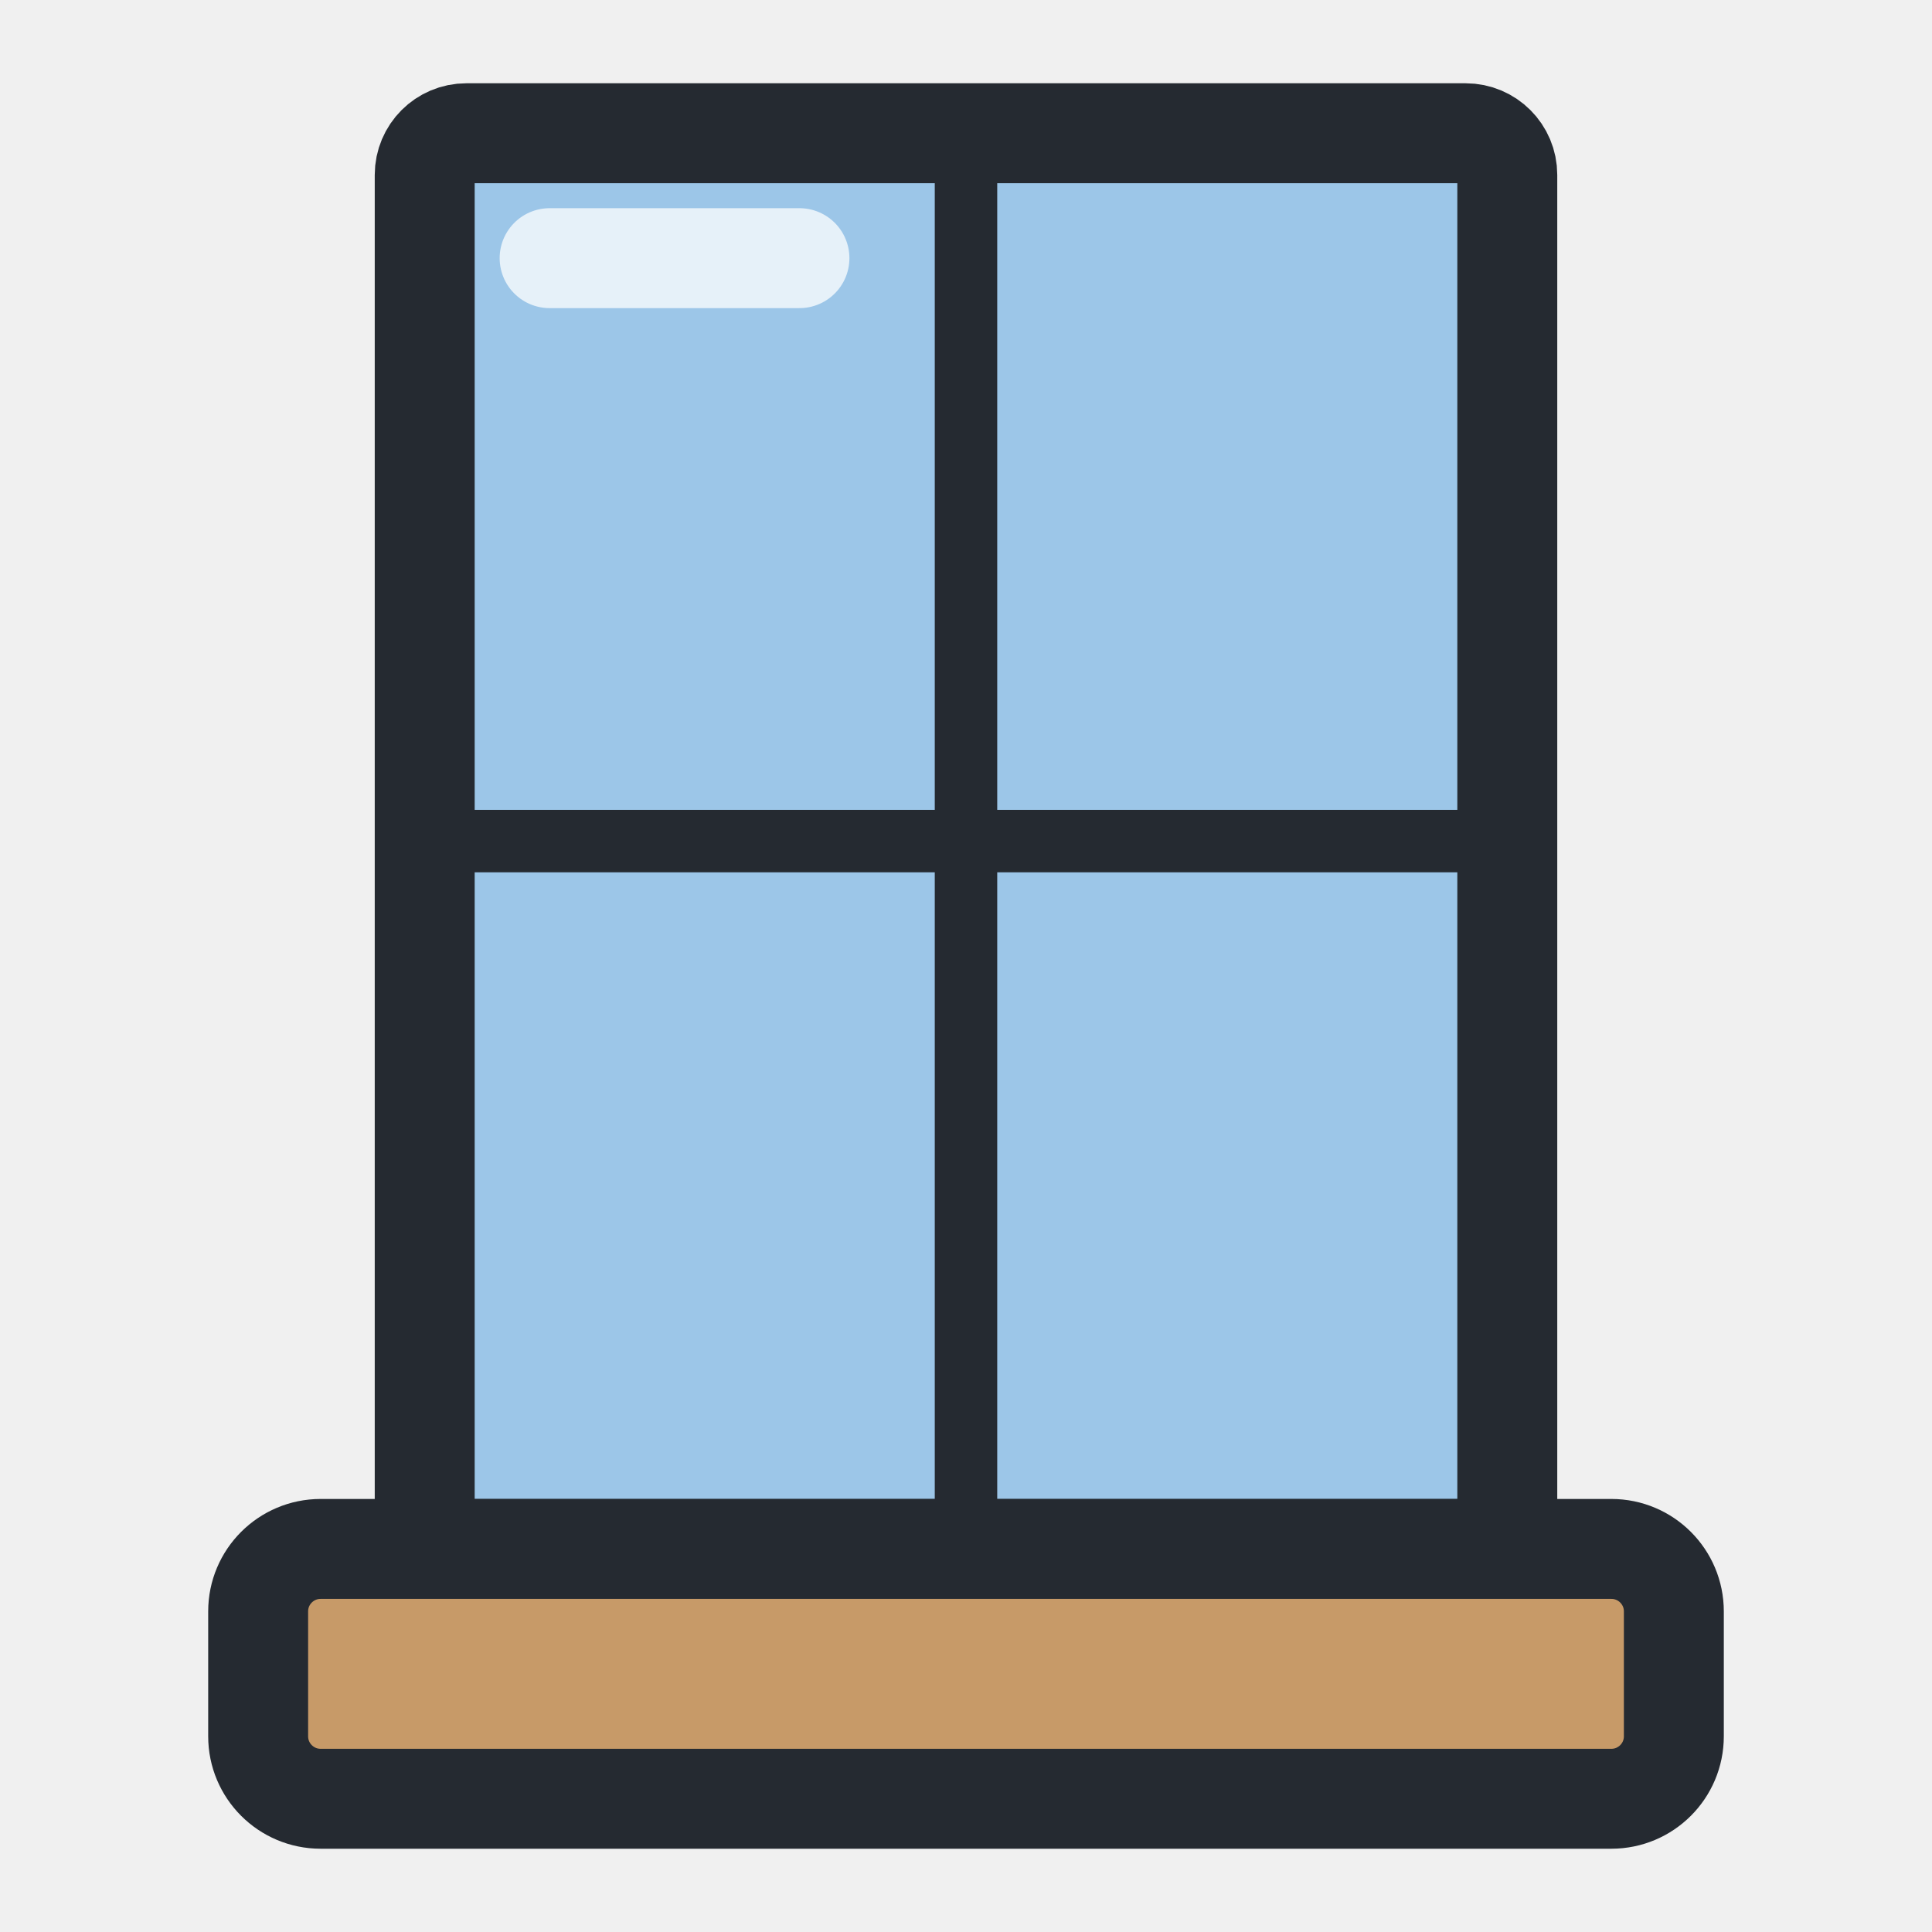
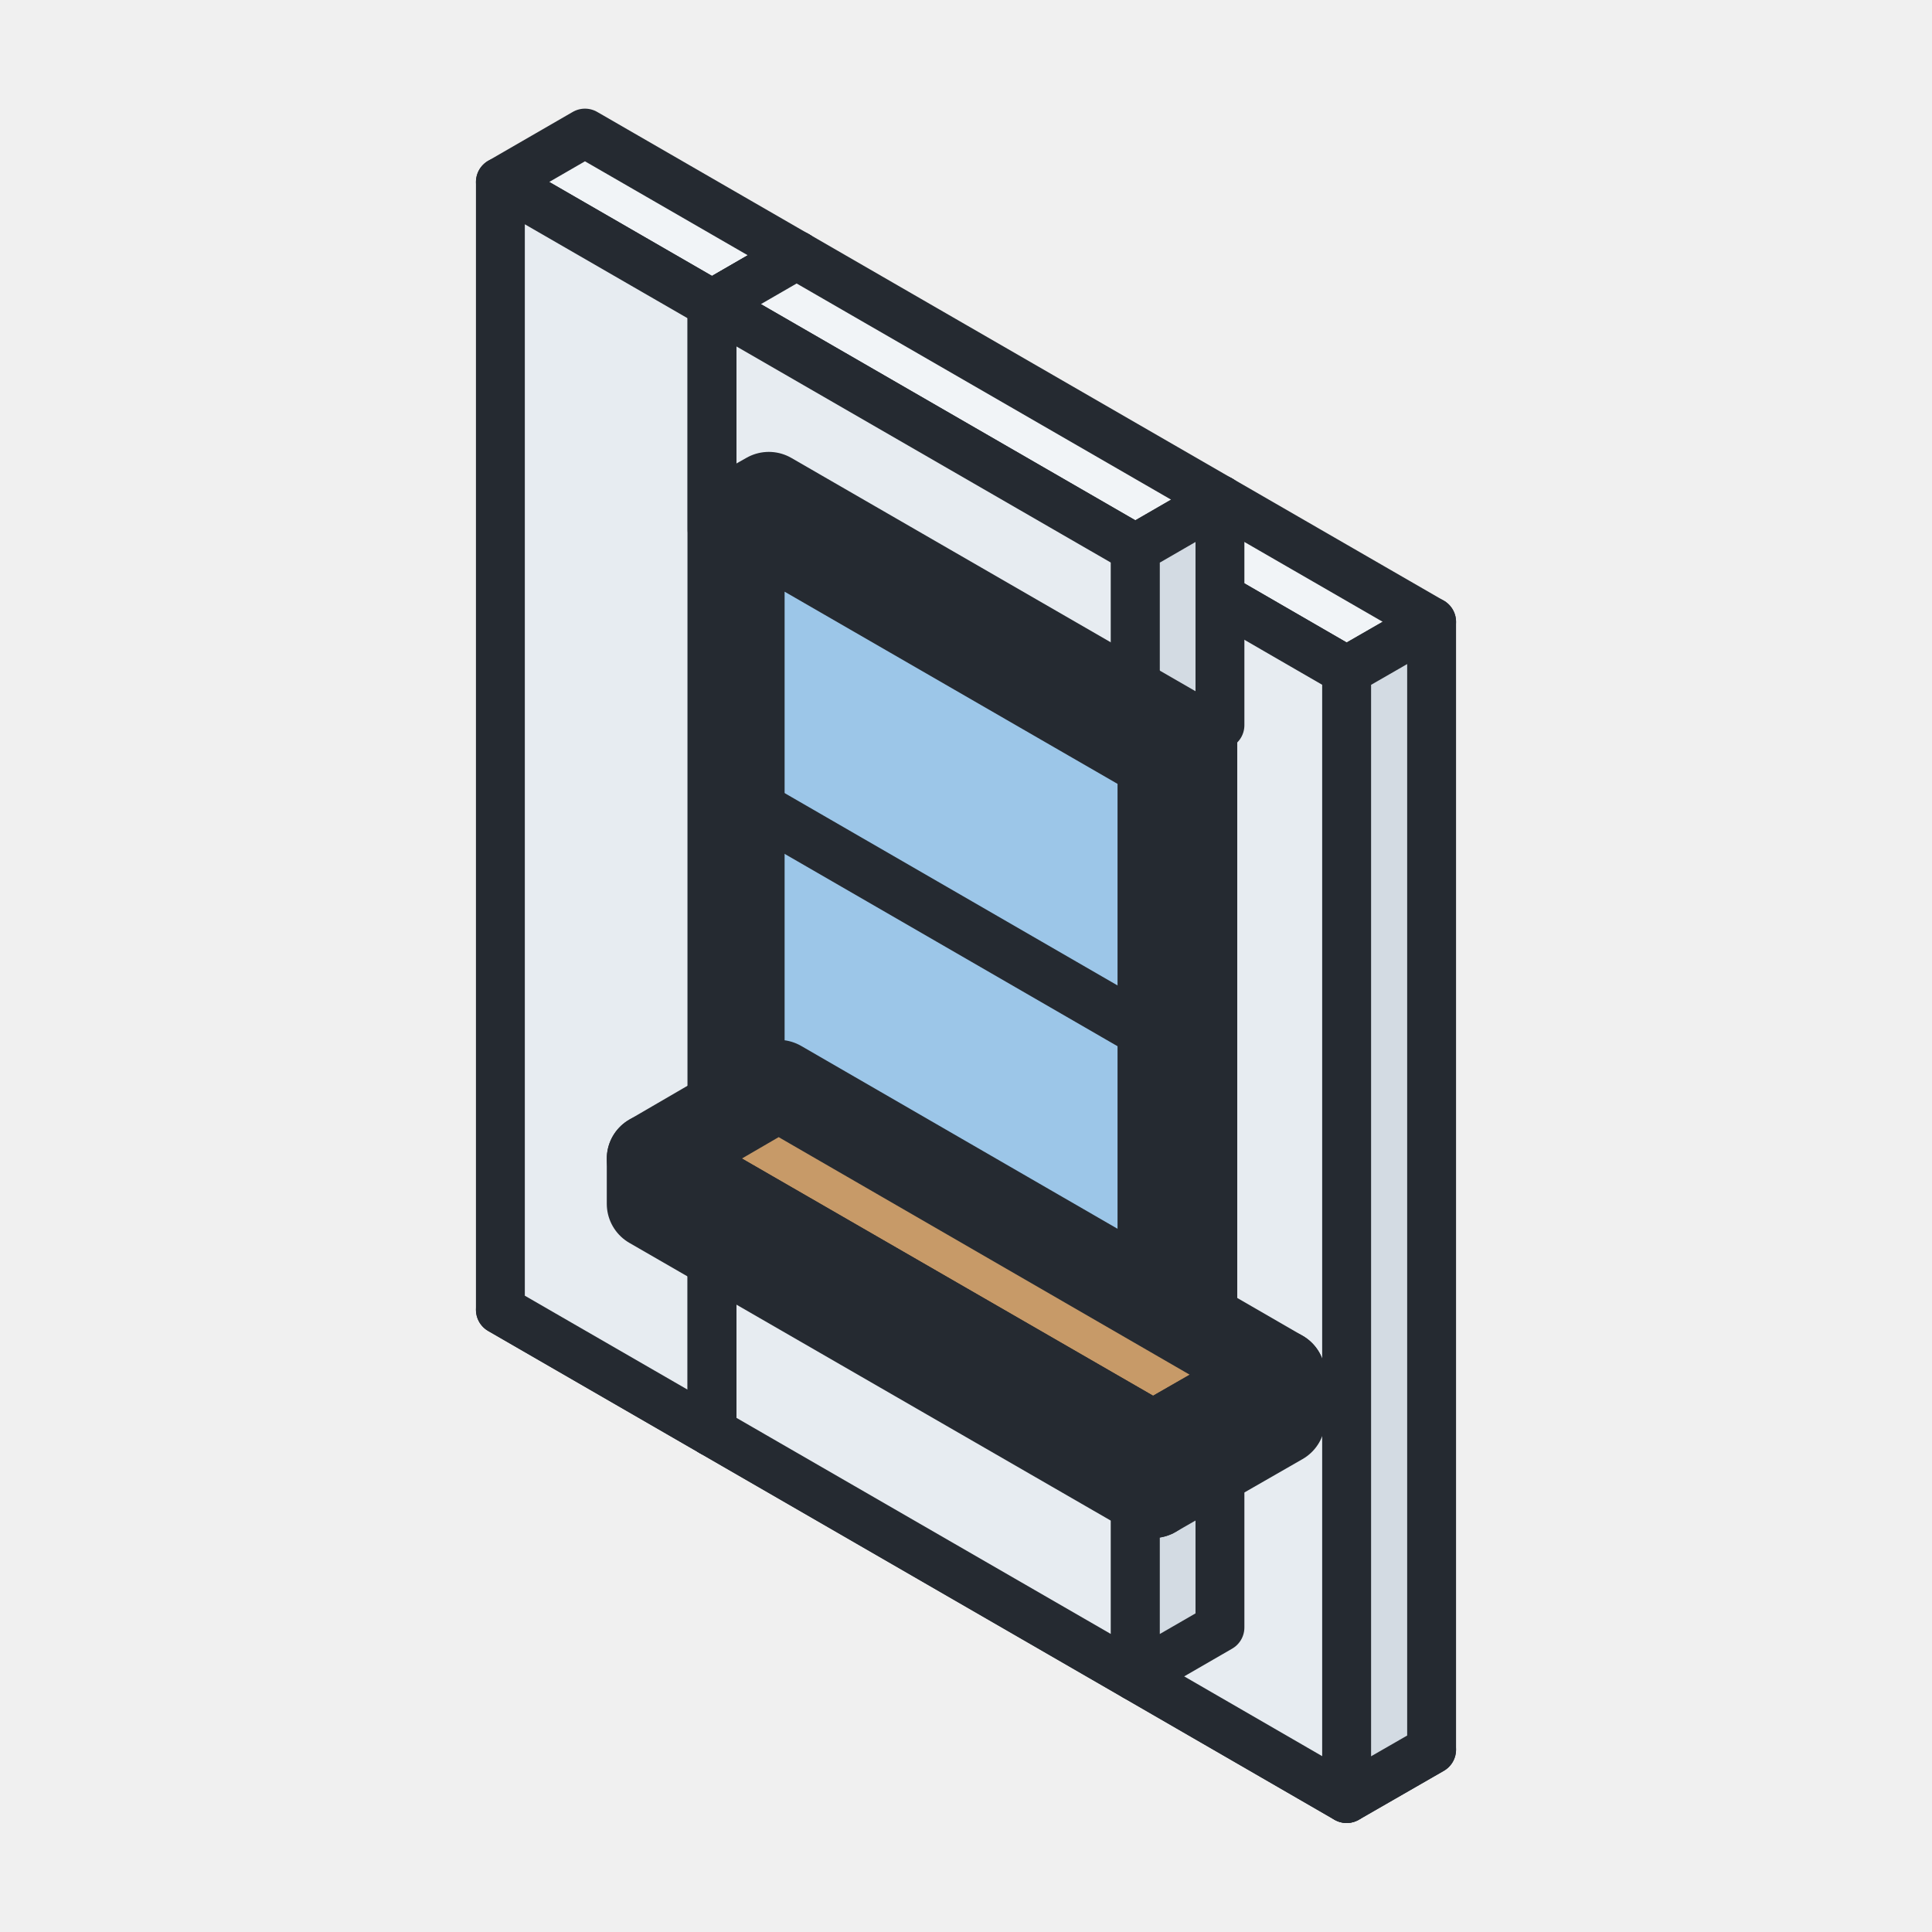
- <svg xmlns="http://www.w3.org/2000/svg" viewBox="-23.20 -20.20 46.40 46.40">
-   <rect x="-13.0" y="-17.0" width="26" height="34" rx="1" fill="#9CC6E8" stroke="#252A31" stroke-width="2.4" />
-   <rect x="-17.0" y="17.0" width="34" height="6" rx="1.5" fill="#C79A68" stroke="#252A31" stroke-width="2.4" />
-   <path d="M -13.0 0 L 13.0 0" stroke="#252A31" stroke-width="1.5" />
-   <path d="M 0 -17.0 L 0 17.0" stroke="#252A31" stroke-width="1.5" />
-   <path d="M -10.0 -14.0 L -4.0 -14.0" stroke="#FFFFFF" stroke-width="2.4" opacity="0.75" stroke-linecap="round" />
+ <svg xmlns="http://www.w3.org/2000/svg" viewBox="-15.56 -33.54 51.39 51.39">
+   <polygon points="0.00,0.00 22.52,13.00 20.26,14.30 -2.25,1.30" fill="#C79A68" stroke="#252A31" stroke-width="1.3" stroke-linejoin="round" />
+   <polygon points="-2.25,-28.70 3.38,-25.45 5.63,-26.75 0.00,-30.00" fill="#F1F4F7" stroke="#252A31" stroke-width="1.3" stroke-linejoin="round" />
+   <polygon points="-2.25,1.30 3.38,4.55 3.38,-25.45 -2.25,-28.70" fill="#E7ECF1" stroke="#252A31" stroke-width="1.3" stroke-linejoin="round" />
+   <polygon points="3.38,4.55 5.63,3.25 5.63,-26.75 3.38,-25.45" fill="#D3DBE3" stroke="#252A31" stroke-width="1.3" stroke-linejoin="round" />
+   <polygon points="14.64,-18.95 20.26,-15.70 22.52,-17.00 16.89,-20.25" fill="#F1F4F7" stroke="#252A31" stroke-width="1.3" stroke-linejoin="round" />
+   <polygon points="14.64,11.05 20.26,14.30 20.26,-15.70 14.64,-18.95" fill="#E7ECF1" stroke="#252A31" stroke-width="1.3" stroke-linejoin="round" />
+   <polygon points="20.26,14.30 22.52,13.00 22.52,-17.00 20.26,-15.70" fill="#D3DBE3" stroke="#252A31" stroke-width="1.3" stroke-linejoin="round" />
+   <polygon points="3.38,-2.45 14.64,4.05 16.89,2.75 5.63,-3.75" fill="#F1F4F7" stroke="#252A31" stroke-width="1.3" stroke-linejoin="round" />
+   <polygon points="3.38,4.55 14.64,11.05 14.64,4.05 3.38,-2.45" fill="#E7ECF1" stroke="#252A31" stroke-width="1.3" stroke-linejoin="round" />
+   <polygon points="14.64,11.05 16.89,9.75 16.89,2.75 14.64,4.05" fill="#D3DBE3" stroke="#252A31" stroke-width="1.3" stroke-linejoin="round" />
+   <polygon points="3.38,-25.45 14.64,-18.95 16.89,-20.25 5.63,-26.75" fill="#F1F4F7" stroke="#252A31" stroke-width="1.3" stroke-linejoin="round" />
+   <polygon points="3.38,-19.45 14.64,-12.95 14.64,-18.95 3.38,-25.45" fill="#E7ECF1" stroke="#252A31" stroke-width="1.3" stroke-linejoin="round" />
+   <polygon points="14.64,-12.95 16.89,-14.25 16.89,-20.25 14.64,-18.95" fill="#D3DBE3" stroke="#252A31" stroke-width="1.3" stroke-linejoin="round" />
+   <polygon points="4.11,-19.88 15.37,-13.38 16.15,-13.82 4.89,-20.32" fill="#EEF1F5" stroke="#252A31" stroke-width="2.4" stroke-linejoin="round" />
+   <polygon points="4.11,-2.88 15.37,3.62 15.37,-13.38 4.11,-19.88" fill="#9CC6E8" stroke="#252A31" stroke-width="2.4" stroke-linejoin="round" />
+   <polygon points="15.37,3.62 16.15,3.18 16.15,-13.82 15.37,-13.38" fill="#7DAFD9" stroke="#252A31" stroke-width="2.4" stroke-linejoin="round" />
+   <line x1="4.94" y1="-11.85" x2="16.19" y2="-5.35" stroke="#252A31" stroke-width="1.4" stroke-linecap="round" />
+   <polygon points="1.78,-2.72 15.11,4.97 18.49,3.03 5.15,-4.68" fill="#C79A68" stroke="#252A31" stroke-width="2.4" stroke-linejoin="round" />
+   <polygon points="1.78,-1.52 15.11,6.17 15.11,4.97 1.78,-2.72" fill="#A87C4E" stroke="#252A31" stroke-width="2.4" stroke-linejoin="round" />
+   <polygon points="15.11,6.17 18.49,4.23 18.49,3.03 15.11,4.97" fill="#A87C4E" stroke="#252A31" stroke-width="2.4" stroke-linejoin="round" />
</svg>
